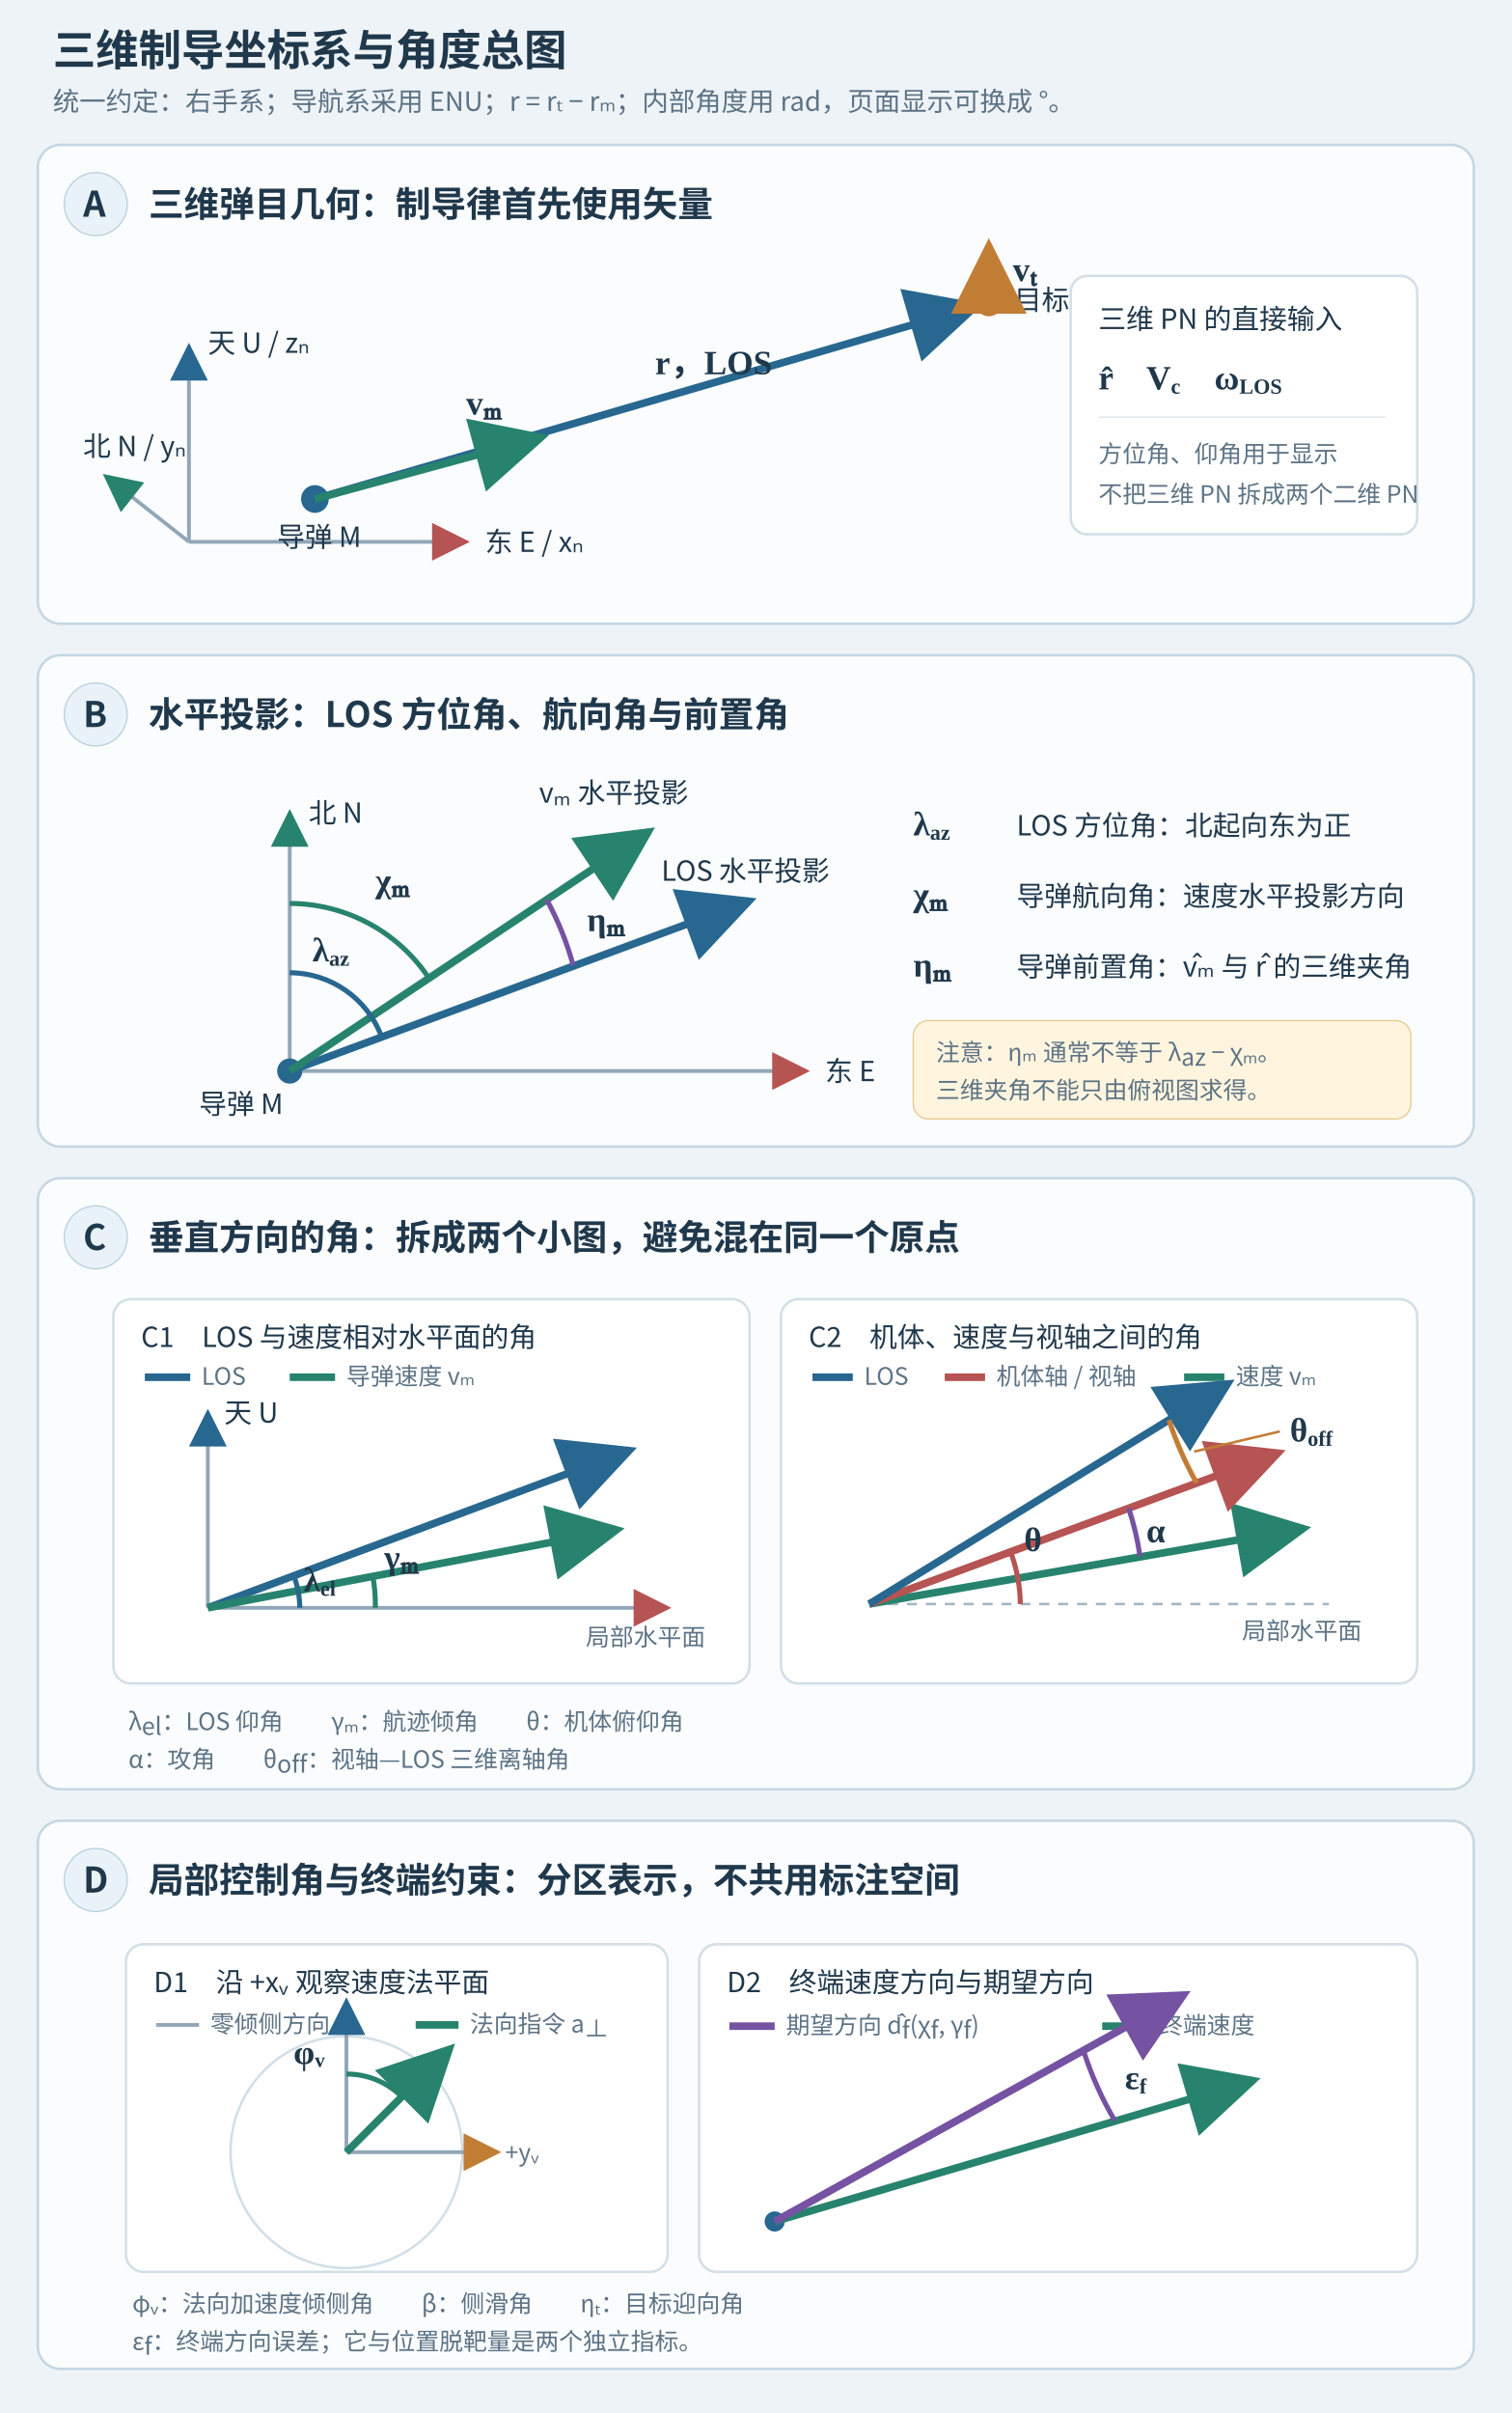
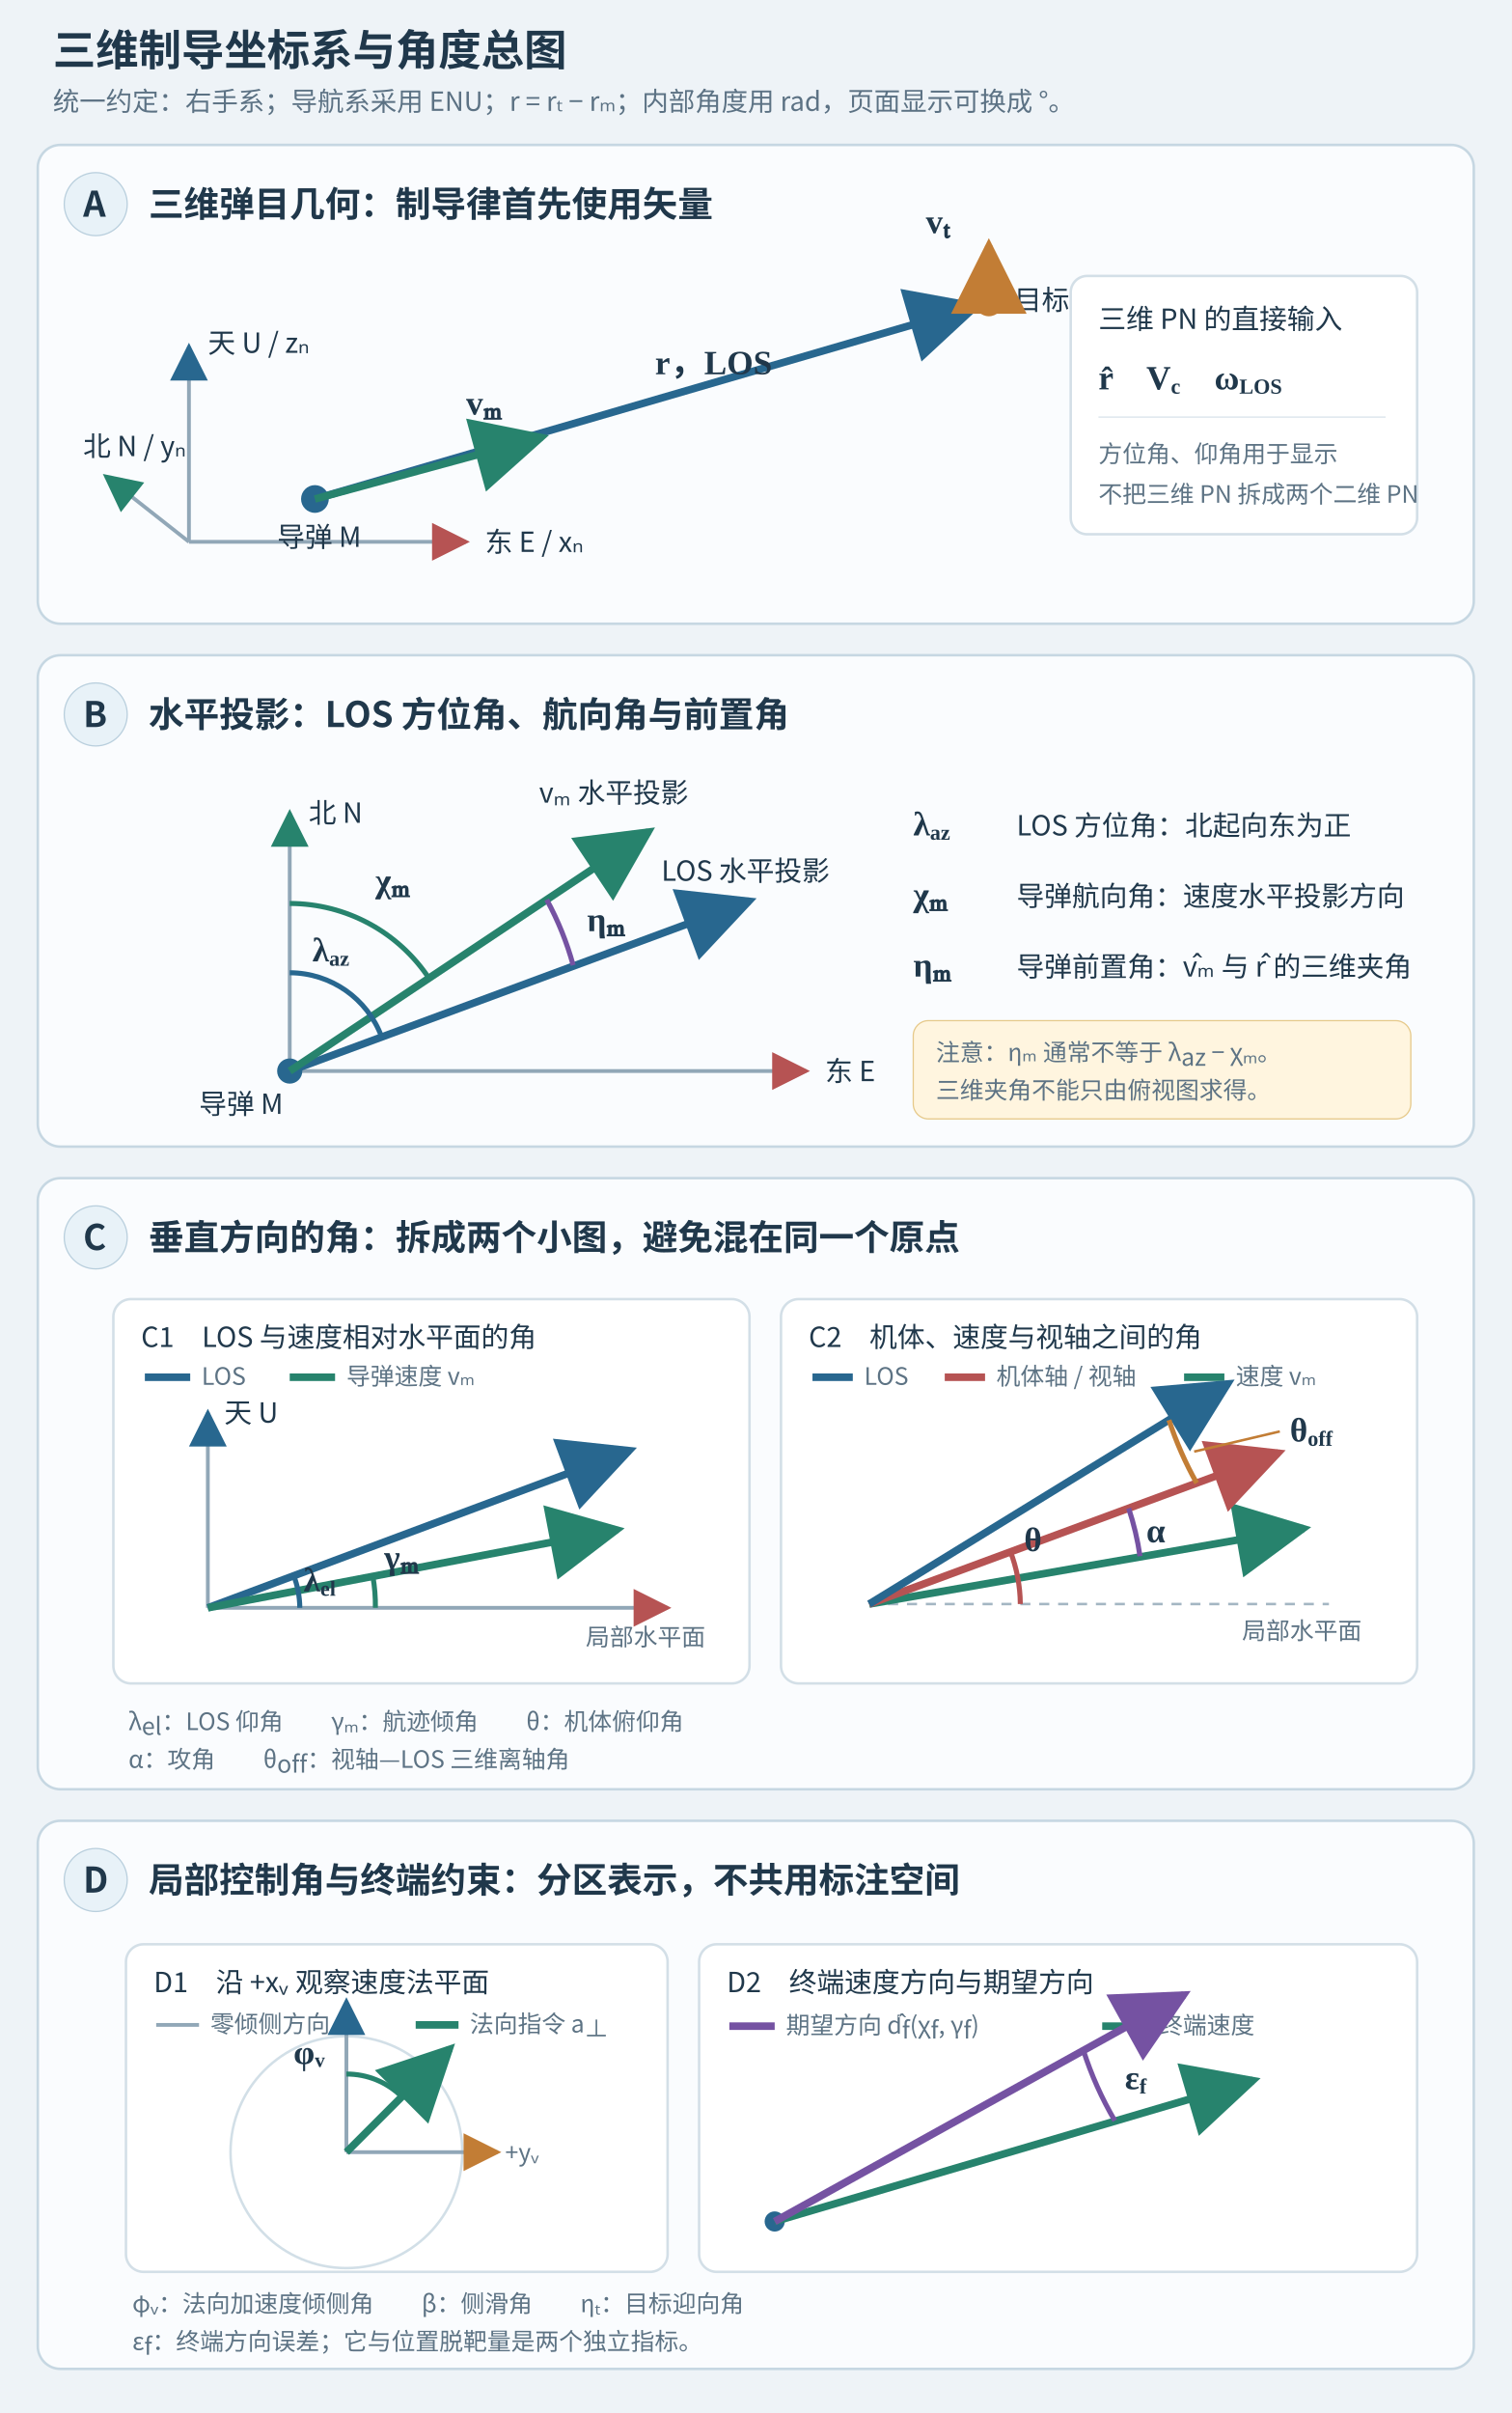
<svg xmlns="http://www.w3.org/2000/svg" viewBox="0 0 1200 1915" role="img" aria-labelledby="title desc">
  <defs>
    <marker id="blue" markerWidth="10" markerHeight="10" refX="9" refY="5" orient="auto">
      <path d="M0 0L10 5L0 10Z" fill="#28678f" />
    </marker>
    <marker id="green" markerWidth="10" markerHeight="10" refX="9" refY="5" orient="auto">
      <path d="M0 0L10 5L0 10Z" fill="#27836d" />
    </marker>
    <marker id="orange" markerWidth="10" markerHeight="10" refX="9" refY="5" orient="auto">
      <path d="M0 0L10 5L0 10Z" fill="#c27d35" />
    </marker>
    <marker id="red" markerWidth="10" markerHeight="10" refX="9" refY="5" orient="auto">
      <path d="M0 0L10 5L0 10Z" fill="#b65353" />
    </marker>
    <marker id="purple" markerWidth="10" markerHeight="10" refX="9" refY="5" orient="auto">
      <path d="M0 0L10 5L0 10Z" fill="#7552a2" />
    </marker>
    <style>
      .t{font-family:"Microsoft YaHei","Noto Sans CJK SC",sans-serif;fill:#20384b}.title{font-size:34px;font-weight:700}.sub{font-size:21px;fill:#5c7284}.head{font-size:28px;font-weight:700}.label{font-size:22px}.small{font-size:19px;fill:#5d7384}.sym{font-family:"Cambria Math","Times New Roman",serif;font-size:27px;font-weight:700}.panel{fill:#fafcfe;stroke:#c6d7e2;stroke-width:2}.box{fill:#fff;stroke:#d3dfe7;stroke-width:2}.axis{stroke:#91a7b7;stroke-width:3}.dash{stroke:#a4b6c3;stroke-width:2;stroke-dasharray:8 7}.b{stroke:#28678f;stroke-width:6}.g{stroke:#27836d;stroke-width:6}.o{stroke:#c27d35;stroke-width:6}.r{stroke:#b65353;stroke-width:6}.p{stroke:#7552a2;stroke-width:6}.arc{fill:none;stroke-width:4}.badge{fill:#e8f2f8;stroke:#b9cfdd}.warn{fill:#fff5df;stroke:#e6c98a}
    </style>
  </defs>
  <rect width="1200" height="1915" fill="#eef3f7" />
  <text class="t title" x="42" y="52">三维制导坐标系与角度总图</text>
  <text class="t sub" x="42" y="88">统一约定：右手系；导航系采用 ENU；r = rₜ − rₘ；内部角度用 rad，页面显示可换成 °。</text>
  <g transform="translate(30 115)">
    <rect class="panel" width="1140" height="380" rx="18" />
    <circle class="badge" cx="46" cy="47" r="25" />
    <text class="t head" x="36" y="57">A</text>
    <text class="t head" x="88" y="57">三维弹目几何：制导律首先使用矢量</text>
    <g transform="translate(120 315)">
      <line class="axis" x1="0" y1="0" x2="220" y2="0" marker-end="url(#red)" />
      <text class="t label" x="235" y="8">东 E / xₙ</text>
      <line class="axis" x1="0" y1="0" x2="-66" y2="-52" marker-end="url(#green)" />
      <text class="t label" x="-84" y="-68">北 N / yₙ</text>
      <line class="axis" x1="0" y1="0" x2="0" y2="-155" marker-end="url(#blue)" />
      <text class="t label" x="15" y="-150">天 U / zₙ</text>
      <circle cx="100" cy="-34" r="11" fill="#28678f" />
      <text class="t label" x="70" y="4">导弹 M</text>
      <circle cx="635" cy="-190" r="11" fill="#c27d35" />
      <text class="t label" x="655" y="-184">目标 T</text>
      <line class="b" x1="100" y1="-34" x2="625" y2="-187" marker-end="url(#blue)" />
      <text class="t sym" x="370" y="-133">r，LOS</text>
      <line class="g" x1="100" y1="-34" x2="280" y2="-83" marker-end="url(#green)" />
      <text class="t sym" x="220" y="-101">vₘ</text>
      <line class="o" x1="635" y1="-190" x2="635" y2="-235" marker-end="url(#orange)" />
-       <text class="t sym" x="654" y="-207">vₜ</text>
+       <text class="t sym" x="585" y="-245">vₜ</text>
    </g>
    <g transform="translate(820 104)">
      <rect class="box" width="275" height="205" rx="13" />
      <text class="t label" x="22" y="42">三维 PN 的直接输入</text>
      <text class="t sym" x="22" y="90">r̂　V<tspan baseline-shift="sub" font-size="17">c</tspan>　ω<tspan baseline-shift="sub" font-size="17">LOS</tspan>
      </text>
      <line x1="22" y1="112" x2="250" y2="112" stroke="#d9e3ea" />
      <text class="t small" x="22" y="148">方位角、仰角用于显示</text>
      <text class="t small" x="22" y="180">不把三维 PN 拆成两个二维 PN</text>
    </g>
  </g>
  <g transform="translate(30 520)">
    <rect class="panel" width="1140" height="390" rx="18" />
    <circle class="badge" cx="46" cy="47" r="25" />
    <text class="t head" x="36" y="57">B</text>
    <text class="t head" x="88" y="57">水平投影：LOS 方位角、航向角与前置角</text>
    <g transform="translate(200 330)">
      <line class="axis" x1="0" y1="0" x2="0" y2="-205" marker-end="url(#green)" />
      <text class="t label" x="15" y="-197">北 N</text>
      <line class="axis" x1="0" y1="0" x2="410" y2="0" marker-end="url(#red)" />
      <text class="t label" x="425" y="8">东 E</text>
      <circle cx="0" cy="0" r="10" fill="#28678f" />
      <text class="t label" x="-72" y="34">导弹 M</text>
      <line class="b" x1="0" y1="0" x2="365" y2="-135" marker-end="url(#blue)" />
      <line class="g" x1="0" y1="0" x2="285" y2="-190" marker-end="url(#green)" />
      <text class="t label" x="295" y="-151">LOS 水平投影</text>
      <text class="t label" x="198" y="-213">vₘ 水平投影</text>
      <path class="arc" d="M0 -78 A78 78 0 0 1 73 -27" stroke="#28678f" />
      <text class="t sym" x="18" y="-87">λ<tspan baseline-shift="sub" font-size="17">az</tspan>
      </text>
      <path class="arc" d="M0 -133 A133 133 0 0 1 111 -73" stroke="#27836d" />
      <text class="t sym" x="68" y="-142">χₘ</text>
      <path class="arc" d="M204 -136 A242 242 0 0 1 225 -84" stroke="#7552a2" />
      <text class="t sym" x="236" y="-111">ηₘ</text>
    </g>
    <g transform="translate(695 105)">
      <text class="t sym" x="0" y="38">λ<tspan baseline-shift="sub" font-size="17">az</tspan>
      </text>
      <text class="t label" x="82" y="38">LOS 方位角：北起向东为正</text>
      <text class="t sym" x="0" y="94">χₘ</text>
      <text class="t label" x="82" y="94">导弹航向角：速度水平投影方向</text>
      <text class="t sym" x="0" y="150">ηₘ</text>
      <text class="t label" x="82" y="150">导弹前置角：v̂ₘ 与 r̂ 的三维夹角</text>
      <rect class="warn" x="0" y="185" width="395" height="78" rx="12" />
      <text class="t small" x="18" y="217">注意：ηₘ 通常不等于 λ<tspan baseline-shift="sub">az</tspan> − χₘ。</text>
      <text class="t small" x="18" y="247">三维夹角不能只由俯视图求得。</text>
    </g>
  </g>
  <g transform="translate(30 935)">
    <rect class="panel" width="1140" height="485" rx="18" />
    <circle class="badge" cx="46" cy="47" r="25" />
    <text class="t head" x="36" y="57">C</text>
    <text class="t head" x="88" y="57">垂直方向的角：拆成两个小图，避免混在同一个原点</text>
    <g transform="translate(60 96)">
      <rect class="box" width="505" height="305" rx="14" />
      <text class="t label" x="22" y="38">C1　LOS 与速度相对水平面的角</text>
      <line class="b" x1="25" y1="62" x2="61" y2="62" />
      <text class="t small" x="70" y="68">LOS</text>
      <line class="g" x1="140" y1="62" x2="176" y2="62" />
      <text class="t small" x="185" y="68">导弹速度 vₘ</text>
      <g transform="translate(75 245)">
        <line class="axis" x1="0" y1="0" x2="365" y2="0" marker-end="url(#red)" />
        <text class="t small" x="300" y="30">局部水平面</text>
        <line class="axis" x1="0" y1="0" x2="0" y2="-155" marker-end="url(#blue)" />
        <text class="t label" x="13" y="-147">天 U</text>
        <line class="b" x1="0" y1="0" x2="335" y2="-125" marker-end="url(#blue)" />
        <line class="g" x1="0" y1="0" x2="325" y2="-62" marker-end="url(#green)" />
        <path class="arc" d="M73 0 A73 73 0 0 0 68 -26" stroke="#28678f" />
        <text class="t sym" x="76" y="-13">λ<tspan baseline-shift="sub" font-size="17">el</tspan>
        </text>
        <path class="arc" d="M133 0 A133 133 0 0 0 131 -25" stroke="#27836d" />
        <text class="t sym" x="140" y="-31">γₘ</text>
      </g>
    </g>
    <g transform="translate(590 96)">
      <rect class="box" width="505" height="305" rx="14" />
      <text class="t label" x="22" y="38">C2　机体、速度与视轴之间的角</text>
      <line class="b" x1="25" y1="62" x2="57" y2="62" />
      <text class="t small" x="66" y="68">LOS</text>
      <line class="r" x1="130" y1="62" x2="162" y2="62" />
      <text class="t small" x="171" y="68">机体轴 / 视轴</text>
      <line class="g" x1="320" y1="62" x2="352" y2="62" />
      <text class="t small" x="361" y="68">速度 vₘ</text>
      <g transform="translate(70 242)">
        <line class="dash" x1="0" y1="0" x2="365" y2="0" />
        <text class="t small" x="296" y="28">局部水平面</text>
        <line class="g" x1="0" y1="0" x2="345" y2="-60" marker-end="url(#green)" />
        <line class="r" x1="0" y1="0" x2="325" y2="-120" marker-end="url(#red)" />
        <line class="b" x1="0" y1="0" x2="285" y2="-175" marker-end="url(#blue)" />
        <path class="arc" d="M120 0 A120 120 0 0 0 112 -42" stroke="#b65353" />
        <text class="t sym" x="123" y="-42">θ</text>
        <path class="arc" d="M206 -76 A220 220 0 0 1 215 -38" stroke="#7552a2" />
        <text class="t sym" x="220" y="-49">α</text>
        <path class="arc" d="M238 -146 A280 280 0 0 0 260 -96" stroke="#c27d35" />
        <line x1="258" y1="-121" x2="326" y2="-137" stroke="#c27d35" stroke-width="2" />
        <text class="t sym" x="334" y="-129">θ<tspan baseline-shift="sub" font-size="17">off</tspan>
        </text>
      </g>
    </g>
    <text class="t small" x="72" y="438">λ<tspan baseline-shift="sub">el</tspan>：LOS 仰角　　γₘ：航迹倾角　　θ：机体俯仰角</text>
    <text class="t small" x="72" y="468">α：攻角　　θ<tspan baseline-shift="sub">off</tspan>：视轴—LOS 三维离轴角</text>
  </g>
  <g transform="translate(30 1445)">
    <rect class="panel" width="1140" height="435" rx="18" />
    <circle class="badge" cx="46" cy="47" r="25" />
    <text class="t head" x="36" y="57">D</text>
    <text class="t head" x="88" y="57">局部控制角与终端约束：分区表示，不共用标注空间</text>
    <g transform="translate(70 98)">
      <rect class="box" width="430" height="260" rx="14" />
      <text class="t label" x="22" y="38">D1　沿 +xᵥ 观察速度法平面</text>
      <line class="axis" x1="24" y1="64" x2="58" y2="64" />
      <text class="t small" x="67" y="70">零倾侧方向</text>
      <line class="g" x1="230" y1="64" x2="264" y2="64" />
      <text class="t small" x="273" y="70">法向指令 a<tspan baseline-shift="sub">⊥</tspan>
      </text>
      <g transform="translate(175 165)">
        <circle cx="0" cy="0" r="92" fill="none" stroke="#d2dfe7" stroke-width="2" />
        <line class="axis" x1="0" y1="0" x2="0" y2="-120" marker-end="url(#blue)" />
        <line class="axis" x1="0" y1="0" x2="120" y2="0" marker-end="url(#orange)" />
        <line class="g" x1="0" y1="0" x2="82" y2="-82" marker-end="url(#green)" />
        <path class="arc" d="M0 -62 A62 62 0 0 1 44 -44" stroke="#27836d" />
        <text class="t sym" x="-42" y="-70">φᵥ</text>
        <text class="t small" x="126" y="7">+yᵥ</text>
      </g>
    </g>
    <g transform="translate(525 98)">
      <rect class="box" width="570" height="260" rx="14" />
      <text class="t label" x="22" y="38">D2　终端速度方向与期望方向</text>
      <line class="p" x1="24" y1="65" x2="60" y2="65" />
      <text class="t small" x="69" y="71">期望方向 d̂<tspan baseline-shift="sub">f</tspan>(χ<tspan baseline-shift="sub">f</tspan>, γ<tspan baseline-shift="sub">f</tspan>)</text>
      <line class="g" x1="320" y1="65" x2="356" y2="65" />
      <text class="t small" x="365" y="71">终端速度</text>
      <g transform="translate(60 220)">
        <circle cx="0" cy="0" r="8" fill="#28678f" />
        <line class="g" x1="0" y1="0" x2="380" y2="-112" marker-end="url(#green)" />
        <line class="p" x1="0" y1="0" x2="325" y2="-180" marker-end="url(#purple)" />
        <path class="arc" d="M245 -136 A280 280 0 0 0 270 -80" stroke="#7552a2" />
        <text class="t sym" x="278" y="-105">ε<tspan baseline-shift="sub" font-size="17">f</tspan>
        </text>
      </g>
    </g>
    <text class="t small" x="75" y="390">φᵥ：法向加速度倾侧角　　β：侧滑角　　ηₜ：目标迎向角</text>
    <text class="t small" x="75" y="420">ε<tspan baseline-shift="sub">f</tspan>：终端方向误差；它与位置脱靶量是两个独立指标。</text>
  </g>
</svg>
